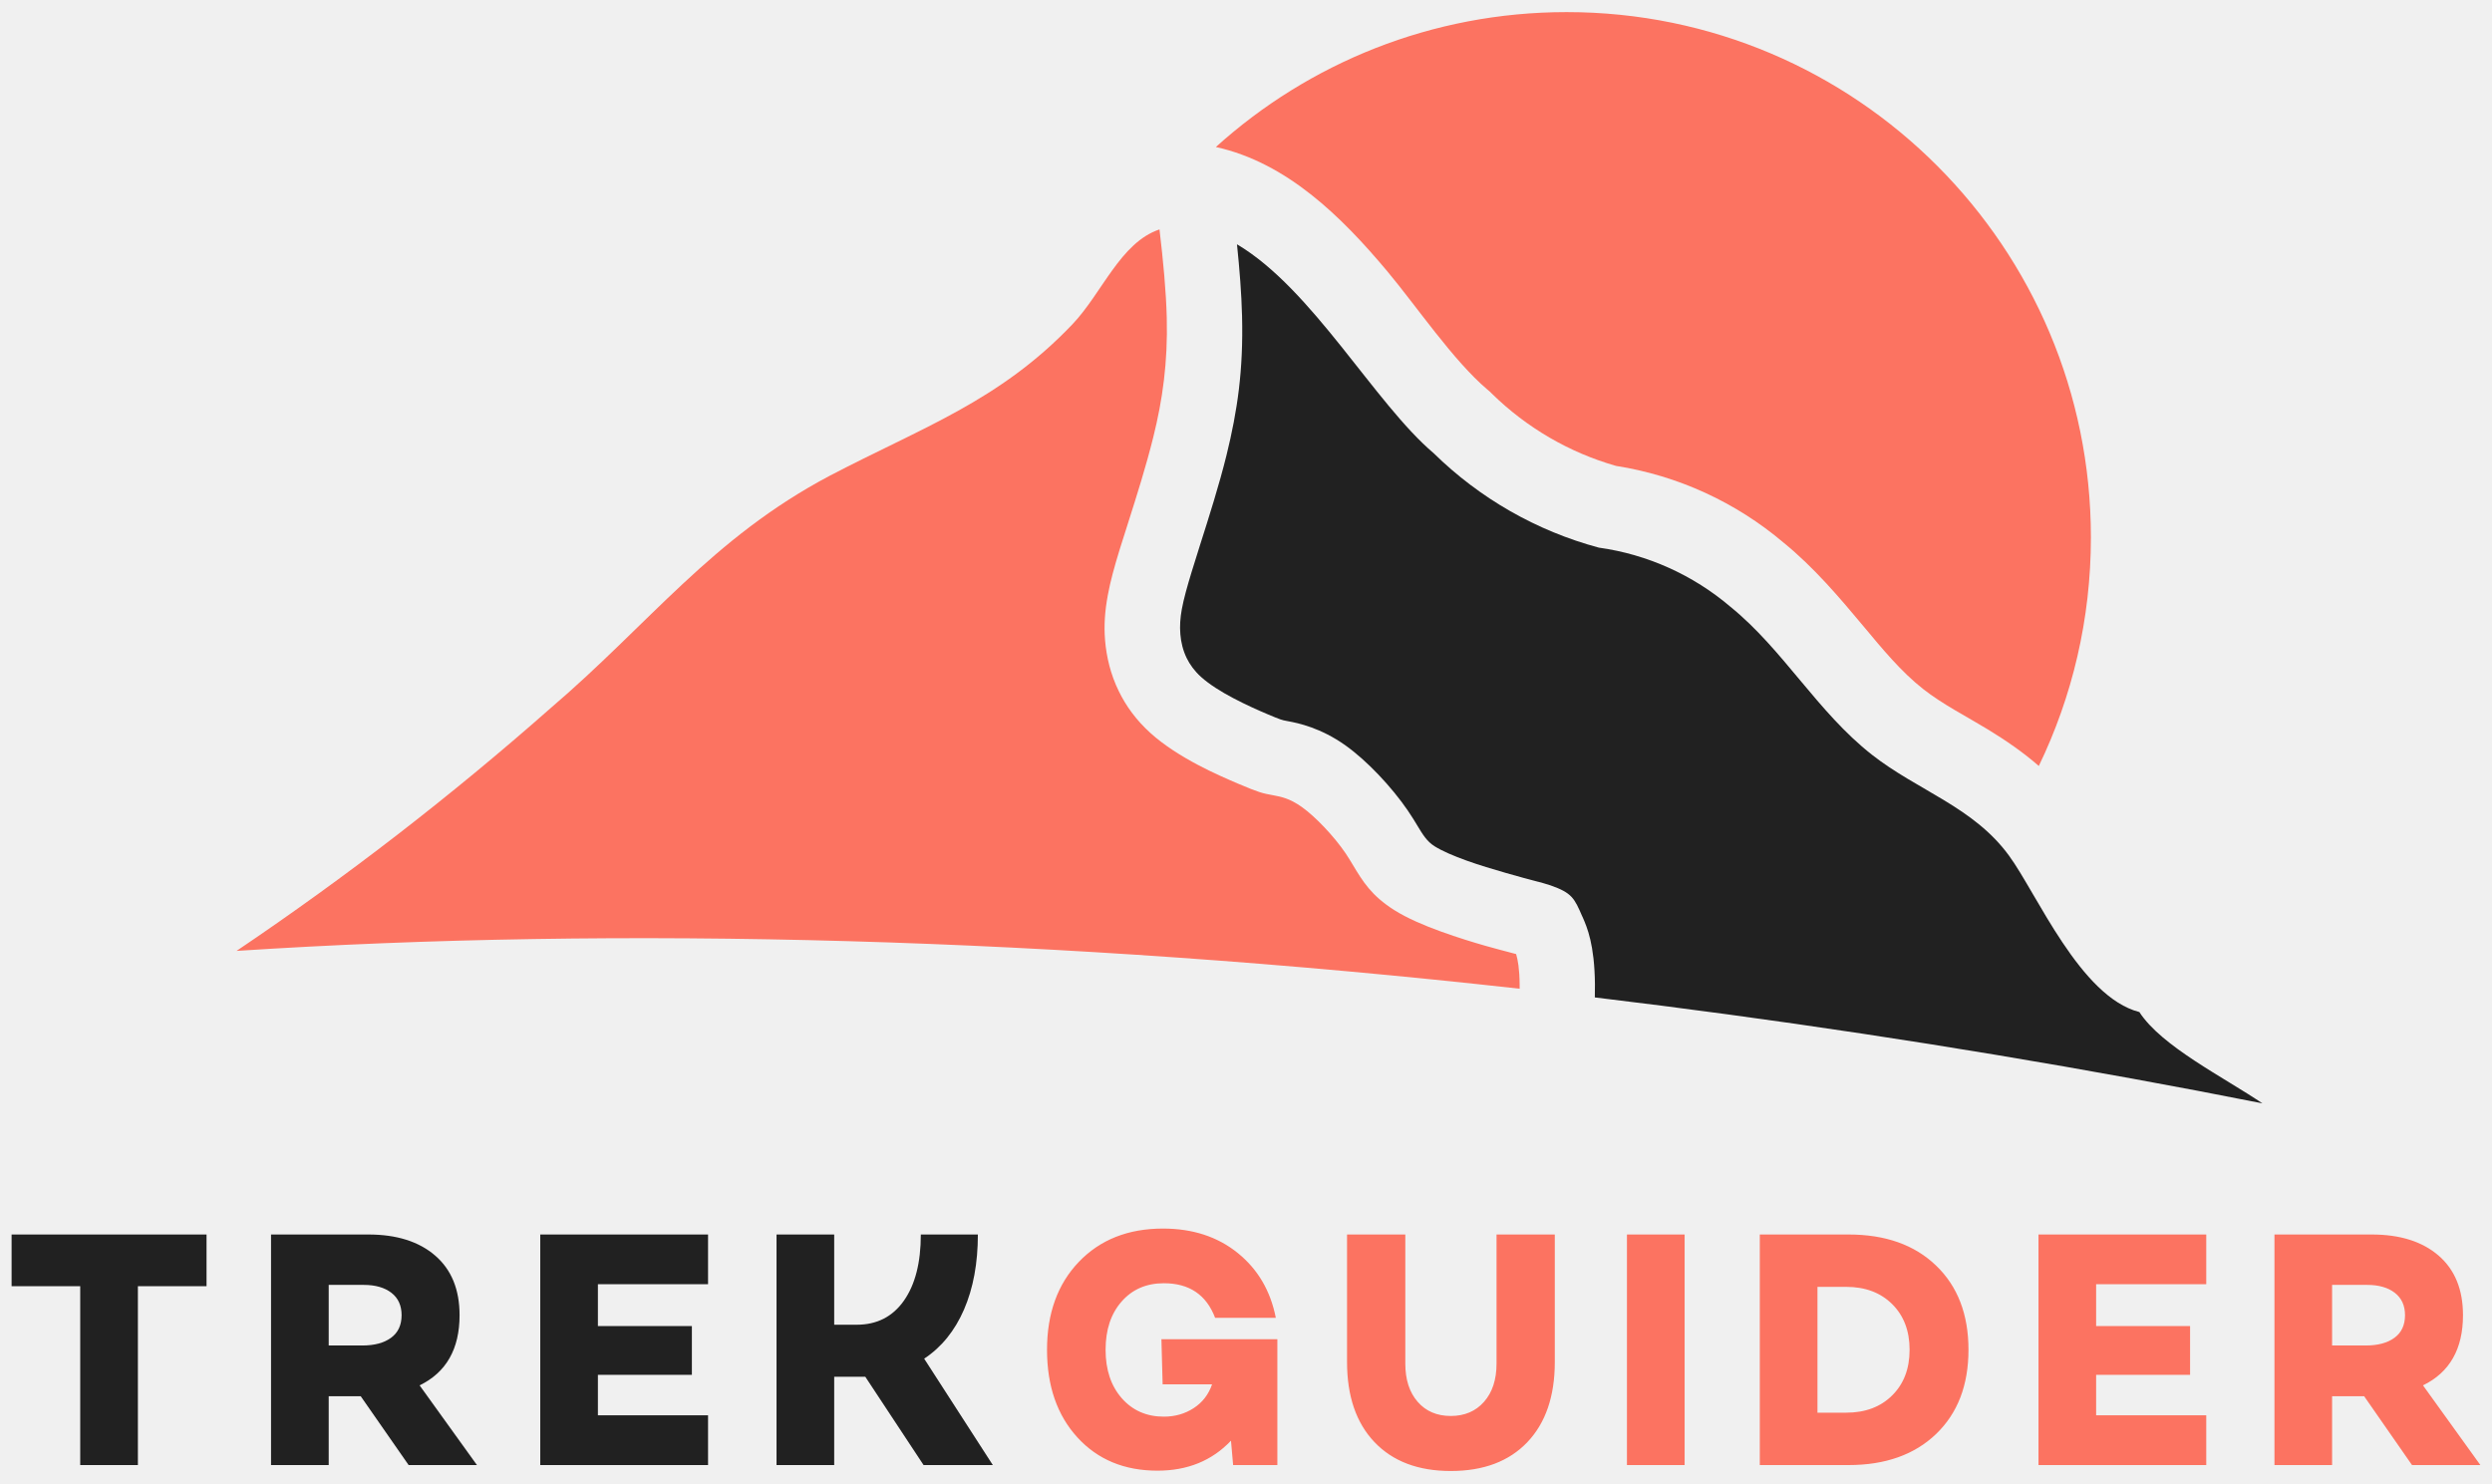
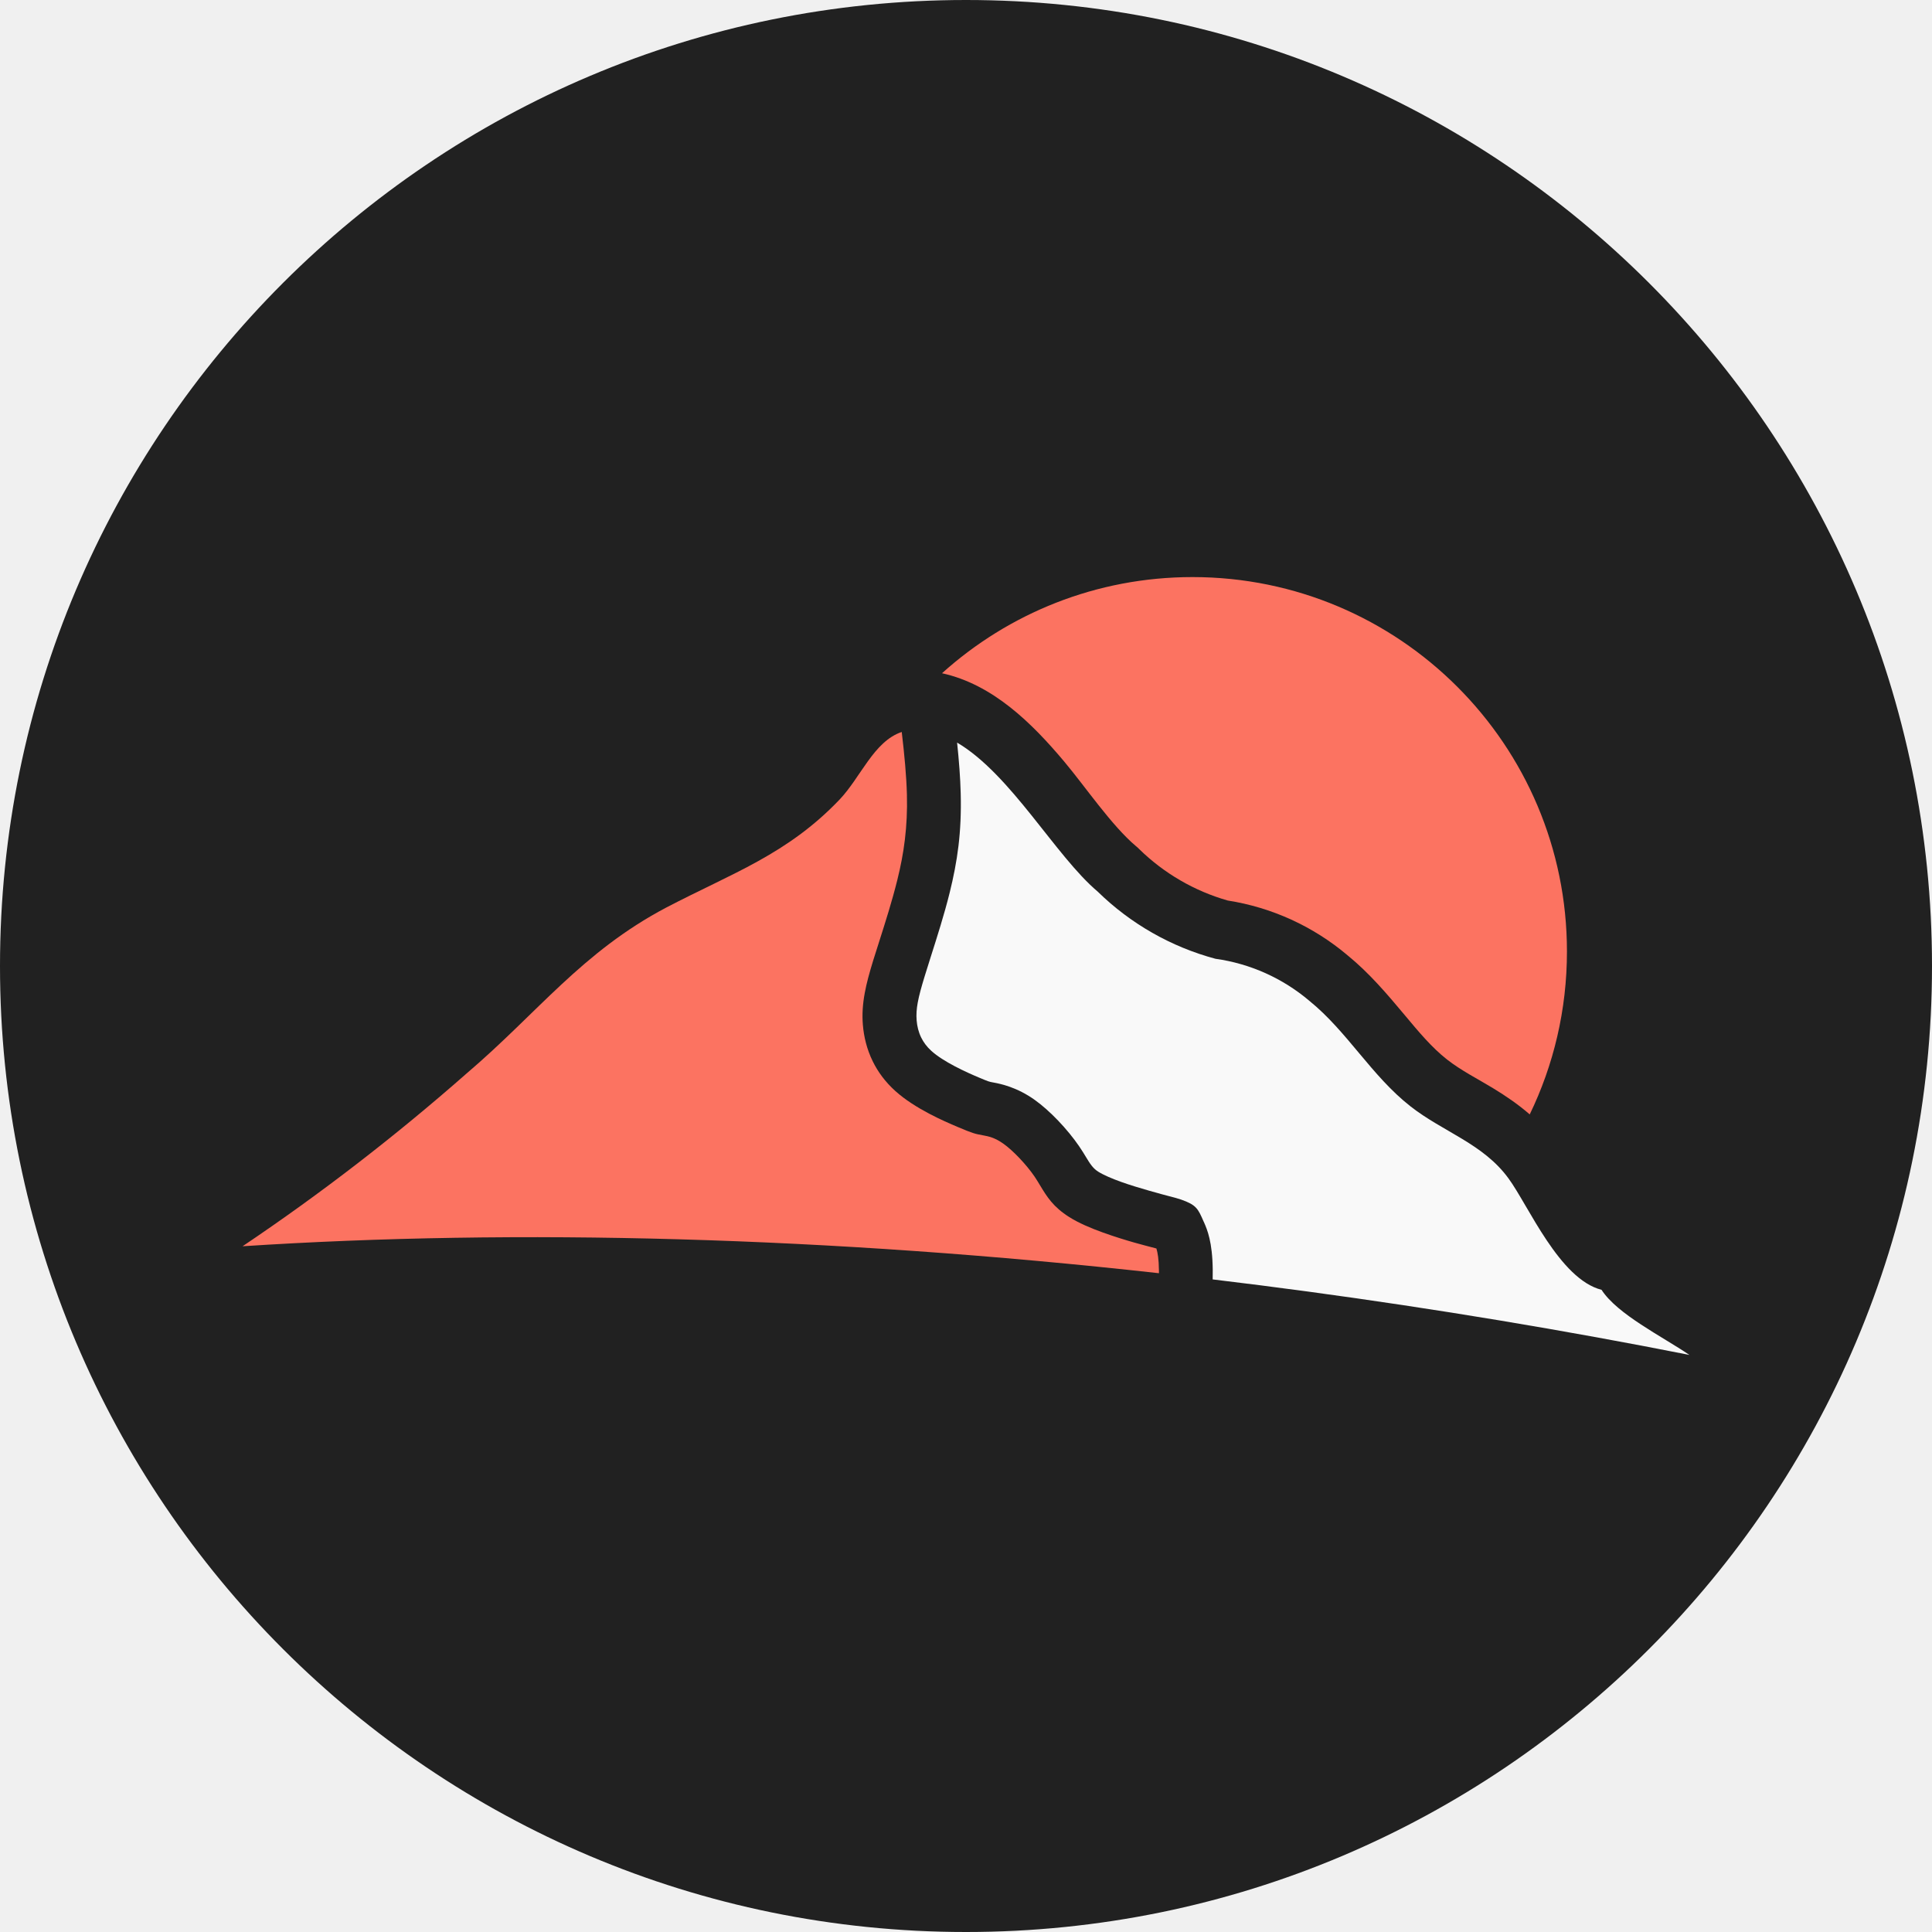
- <svg xmlns="http://www.w3.org/2000/svg" width="84" height="50" viewBox="0 0 84 50" fill="none">
-   <g clip-path="url(#clip0_1534_21774)">
-     <path fill-rule="evenodd" clip-rule="evenodd" d="M39.084 7.734C37.764 8.177 37.15 9.882 36.149 10.933C33.681 13.526 31.074 14.413 27.969 16.039C23.988 18.143 21.898 21.025 18.544 23.887C15.21 26.828 11.67 29.567 7.973 32.058C20.876 31.215 35.656 31.601 51.224 33.333C51.225 33.287 51.225 33.242 51.224 33.198C51.219 32.657 51.162 32.353 51.105 32.164L51.054 32.151C50.764 32.075 50.374 31.973 50.066 31.885C49.664 31.77 49.144 31.612 48.569 31.404C47.993 31.196 47.427 30.953 46.999 30.683C46.227 30.194 45.943 29.724 45.604 29.162C45.52 29.023 45.432 28.876 45.352 28.76C45.163 28.483 44.907 28.169 44.627 27.875C44.376 27.612 44.116 27.374 43.884 27.208C43.675 27.06 43.494 26.971 43.343 26.917C43.194 26.864 43.05 26.835 42.948 26.817L42.907 26.809C42.551 26.743 42.454 26.726 41.729 26.418C41.385 26.271 40.881 26.053 40.383 25.789C39.827 25.495 39.246 25.134 38.782 24.715C38.301 24.281 37.954 23.8 37.712 23.302C37.434 22.733 37.296 22.145 37.249 21.581C37.209 21.084 37.243 20.604 37.34 20.076C37.426 19.604 37.562 19.112 37.739 18.534C37.78 18.399 37.904 18.012 38.034 17.602C38.311 16.731 38.628 15.733 38.876 14.733C39.032 14.103 39.154 13.482 39.233 12.819C39.313 12.152 39.348 11.463 39.329 10.708C39.306 9.82 39.211 8.805 39.084 7.734Z" fill="#FC7361" />
-     <path fill-rule="evenodd" clip-rule="evenodd" d="M76.261 37.198C74.962 36.318 72.861 35.277 72.113 34.119C70.122 33.61 68.659 30.13 67.724 28.853C66.53 27.208 64.649 26.66 63.097 25.443C61.256 23.997 60.111 21.902 58.33 20.457C57.07 19.384 55.53 18.69 53.892 18.462C51.797 17.9 49.877 16.801 48.328 15.281C46.337 13.597 44.24 9.74 41.696 8.236C41.784 9.08 41.847 9.892 41.867 10.648C41.89 11.562 41.851 12.367 41.761 13.119C41.67 13.876 41.527 14.6 41.344 15.342C41.093 16.357 40.751 17.432 40.452 18.37C40.374 18.614 40.3 18.847 40.167 19.282C40.016 19.778 39.902 20.185 39.837 20.536C39.783 20.832 39.764 21.102 39.787 21.381C39.809 21.648 39.873 21.923 40 22.185C40.108 22.406 40.264 22.622 40.483 22.82C40.772 23.081 41.172 23.326 41.566 23.534C42.018 23.773 42.432 23.953 42.713 24.073C43.179 24.27 43.218 24.277 43.364 24.304L43.405 24.312C43.589 24.346 43.854 24.398 44.198 24.522C44.541 24.646 44.938 24.834 45.356 25.132C45.726 25.397 46.113 25.746 46.468 26.119C46.841 26.511 47.19 26.939 47.452 27.323C47.595 27.533 47.692 27.693 47.783 27.845C47.954 28.129 48.098 28.367 48.352 28.527C48.614 28.693 49.008 28.859 49.424 29.009C49.842 29.161 50.345 29.311 50.761 29.43C51.288 29.581 51.518 29.641 51.69 29.686C51.944 29.752 52.115 29.797 52.263 29.848C52.99 30.104 53.067 30.277 53.337 30.901L53.339 30.9L53.35 30.925V30.93L53.352 30.936L53.354 30.935C53.498 31.267 53.748 31.844 53.762 33.178C53.763 33.319 53.762 33.468 53.758 33.626C59.709 34.34 65.764 35.25 71.866 36.362C73.345 36.631 74.809 36.91 76.261 37.198Z" fill="#212121" />
-     <path fill-rule="evenodd" clip-rule="evenodd" d="M52.808 0.408C62.568 0.408 70.48 8.337 70.48 18.117C70.48 20.879 69.849 23.493 68.724 25.823C68.197 25.363 67.62 24.965 66.999 24.587C66.286 24.152 65.481 23.745 64.826 23.23C64.084 22.648 63.444 21.869 62.842 21.147C61.989 20.126 61.154 19.138 60.12 18.294C58.51 16.93 56.553 16.033 54.472 15.707C52.9 15.259 51.459 14.419 50.29 13.273L50.216 13.2L50.137 13.133C48.992 12.165 47.75 10.326 46.755 9.137C45.225 7.312 43.383 5.485 40.984 4.956C44.116 2.129 48.261 0.408 52.808 0.408Z" fill="#FC7361" />
-     <path d="M6.962 41.619V43.362H4.648V49.392H2.704V43.362H0.391V41.619H6.962ZM16.077 49.392H13.774L12.159 47.071H11.08V49.392H9.136V41.619H12.417C13.37 41.619 14.12 41.856 14.668 42.329C15.217 42.803 15.491 43.473 15.491 44.339C15.491 45.479 15.042 46.268 14.144 46.705L16.077 49.392ZM11.08 43.318V45.361H12.211C12.622 45.361 12.946 45.274 13.183 45.1C13.419 44.926 13.537 44.672 13.537 44.339C13.537 44.014 13.423 43.762 13.193 43.584C12.963 43.407 12.653 43.318 12.262 43.318L11.08 43.318ZM23.867 43.295H20.154V44.706H23.322V46.349H20.154V47.715H23.867V49.392H18.211V41.619H23.867V43.295ZM33.466 49.392H31.132L29.168 46.416H28.962H28.119V49.392H26.175V41.619H28.119V44.661H28.88C29.558 44.661 30.088 44.391 30.468 43.851C30.849 43.31 31.039 42.566 31.039 41.619H32.962C32.962 42.588 32.806 43.432 32.494 44.151C32.182 44.869 31.735 45.42 31.152 45.805L33.466 49.392Z" fill="#212121" />
-     <path d="M39.016 49.581C37.898 49.581 36.998 49.207 36.316 48.459C35.634 47.711 35.293 46.727 35.293 45.505C35.293 44.276 35.651 43.288 36.367 42.54C37.084 41.793 38.028 41.419 39.2 41.419C40.201 41.419 41.041 41.693 41.72 42.241C42.398 42.788 42.827 43.518 43.005 44.428H40.959C40.664 43.651 40.088 43.262 39.231 43.262C38.642 43.262 38.167 43.468 37.807 43.879C37.447 44.289 37.267 44.832 37.267 45.505C37.267 46.179 37.449 46.723 37.812 47.138C38.176 47.552 38.649 47.76 39.231 47.76C39.608 47.76 39.944 47.663 40.239 47.471C40.534 47.278 40.739 47.012 40.856 46.671H39.19L39.149 45.15H43.057V49.392H41.566L41.494 48.57C40.856 49.244 40.03 49.581 39.016 49.581ZM48.903 49.592C47.806 49.592 46.949 49.268 46.332 48.62C45.715 47.972 45.406 47.071 45.406 45.916V41.619H47.37V45.972C47.37 46.512 47.509 46.941 47.787 47.26C48.064 47.578 48.436 47.737 48.903 47.737C49.369 47.737 49.742 47.578 50.023 47.26C50.304 46.941 50.445 46.512 50.445 45.972V41.619H52.409V45.916C52.409 47.071 52.1 47.972 51.484 48.62C50.867 49.268 50.006 49.592 48.903 49.592ZM54.841 49.392V41.619H56.785V49.392H54.841ZM59.319 49.392V41.619H62.312C63.552 41.619 64.536 41.968 65.263 42.668C65.99 43.368 66.353 44.313 66.353 45.505C66.353 46.697 65.99 47.643 65.263 48.343C64.536 49.042 63.552 49.392 62.312 49.392L59.319 49.392ZM61.263 47.626H62.229C62.874 47.626 63.391 47.432 63.782 47.043C64.173 46.655 64.368 46.142 64.368 45.505C64.368 44.869 64.173 44.356 63.782 43.967C63.391 43.579 62.874 43.384 62.229 43.384H61.263V47.626ZM74.368 43.295H70.656V44.706H73.823V46.349H70.656V47.715H74.368V49.392H68.713V41.619H74.368V43.295ZM83.608 49.392H81.304L79.69 47.071H78.61V49.392H76.667V41.619H79.947C80.9 41.619 81.65 41.856 82.199 42.329C82.747 42.803 83.022 43.473 83.022 44.339C83.022 45.479 82.573 46.268 81.674 46.705L83.608 49.392ZM78.61 43.318V45.361H79.741C80.153 45.361 80.477 45.274 80.713 45.1C80.95 44.926 81.068 44.672 81.068 44.339C81.068 44.014 80.953 43.762 80.723 43.584C80.494 43.407 80.183 43.318 79.793 43.318L78.61 43.318Z" fill="#FC7361" />
+ <svg xmlns="http://www.w3.org/2000/svg" xml:space="preserve" width="500px" height="500px" style="shape-rendering:geometricPrecision; text-rendering:geometricPrecision; image-rendering:optimizeQuality; fill-rule:evenodd; clip-rule:evenodd" viewBox="0 0 506.598 506.598">
+   <defs>
+     <style type="text/css">
+    
+     .fil0 {fill:#212121}
+     .fil2 {fill:#F9F9F9}
+     .fil1 {fill:#FC7361}
+    
+   </style>
+   </defs>
+   <g id="Слой_x0020_1">
+     <path class="fil0" d="M253.299 0c139.869,0 253.299,113.43 253.299,253.299 0,139.869 -113.43,253.299 -253.299,253.299 -139.869,0 -253.299,-113.43 -253.299,-253.299 0,-139.869 113.43,-253.299 253.299,-253.299z" />
+     <g id="_128601688">
+       <path id="_128601904" class="fil1" d="M236.447 191.935c-7.338,2.454 -10.749,11.905 -16.308,17.732 -13.712,14.374 -28.196,19.296 -45.446,28.308 -22.113,11.665 -33.725,27.644 -52.357,43.512 -18.523,16.304 -38.189,31.489 -58.731,45.299 71.687,-4.673 153.796,-2.535 240.286,7.069 0.001,-0.257 0.001,-0.506 -0.002,-0.75 -0.029,-2.999 -0.343,-4.681 -0.662,-5.733l-0.282 -0.074c-1.614,-0.42 -3.778,-0.984 -5.492,-1.473 -2.227,-0.636 -5.121,-1.512 -8.312,-2.663 -3.202,-1.154 -6.349,-2.503 -8.724,-4.002 -4.292,-2.708 -5.868,-5.315 -7.751,-8.431 -0.466,-0.77 -0.957,-1.583 -1.396,-2.226 -1.051,-1.538 -2.478,-3.281 -4.03,-4.906 -1.396,-1.461 -2.842,-2.782 -4.131,-3.699 -1.157,-0.823 -2.166,-1.314 -3.001,-1.612 -0.828,-0.298 -1.629,-0.454 -2.195,-0.559l-0.226 -0.041c-1.982,-0.366 -2.518,-0.463 -6.546,-2.171 -1.915,-0.81 -4.712,-2.022 -7.478,-3.483 -3.089,-1.631 -6.319,-3.632 -8.897,-5.956 -2.67,-2.406 -4.596,-5.071 -5.945,-7.832 -1.542,-3.157 -2.31,-6.414 -2.567,-9.543 -0.227,-2.752 -0.038,-5.414 0.501,-8.341 0.482,-2.622 1.236,-5.347 2.221,-8.552 0.228,-0.746 0.912,-2.891 1.638,-5.167 1.539,-4.828 3.301,-10.36 4.676,-15.904 0.866,-3.491 1.547,-6.938 1.986,-10.61 0.442,-3.699 0.638,-7.52 0.531,-11.707 -0.125,-4.924 -0.653,-10.549 -1.358,-16.484z" />
+       <path id="_128600392" class="fil2" d="M442.991 355.28c-7.216,-4.881 -18.89,-10.649 -23.044,-17.07 -11.059,-2.819 -19.185,-22.116 -24.382,-29.193 -6.633,-9.121 -17.084,-12.162 -25.708,-18.908 -10.228,-8.015 -16.587,-19.627 -26.483,-27.642 -6.997,-5.946 -15.556,-9.796 -24.655,-11.059 -11.638,-3.114 -22.304,-9.209 -30.909,-17.636 -11.059,-9.332 -22.709,-30.715 -36.843,-39.053 0.489,4.676 0.84,9.176 0.946,13.37 0.129,5.067 -0.087,9.53 -0.586,13.699 -0.504,4.199 -1.298,8.211 -2.319,12.325 -1.396,5.625 -3.294,11.587 -4.954,16.79 -0.43,1.35 -0.842,2.641 -1.583,5.054 -0.842,2.749 -1.475,5.005 -1.831,6.95 -0.302,1.641 -0.408,3.136 -0.281,4.687 0.122,1.482 0.478,3.006 1.185,4.455 0.6,1.228 1.468,2.423 2.682,3.519 1.609,1.448 3.831,2.807 6.019,3.962 2.509,1.325 4.812,2.325 6.372,2.985 2.584,1.096 2.804,1.136 3.613,1.285l0.227 0.043c1.025,0.189 2.495,0.477 4.409,1.164 1.906,0.688 4.111,1.732 6.431,3.384 2.056,1.466 4.205,3.404 6.177,5.47 2.077,2.174 4.013,4.546 5.469,6.676 0.794,1.164 1.332,2.051 1.838,2.891 0.951,1.574 1.749,2.893 3.16,3.783 1.458,0.919 3.646,1.838 5.956,2.672 2.321,0.84 5.119,1.674 7.427,2.334 2.929,0.837 4.205,1.168 5.16,1.417 1.411,0.367 2.365,0.615 3.186,0.902 4.04,1.415 4.464,2.375 5.966,5.838l0.009 -0.005 0.062 0.137 0 0.026 0.012 0.033 0.011 -0.005c0.801,1.84 2.193,5.041 2.267,12.438 0.007,0.778 0,1.609 -0.02,2.481 33.058,3.96 66.701,9.003 100.6,15.168 8.216,1.493 16.35,3.042 24.415,4.635z" />
+       <path id="_128602120" class="fil1" d="M312.696 151.318c54.223,0 98.18,43.957 98.18,98.18 0,15.31 -3.507,29.801 -9.76,42.718 -2.925,-2.547 -6.13,-4.757 -9.579,-6.853 -3.965,-2.41 -8.434,-4.668 -12.076,-7.52 -4.123,-3.229 -7.674,-7.547 -11.022,-11.55 -4.737,-5.661 -9.374,-11.138 -15.118,-15.819 -8.948,-7.559 -19.817,-12.532 -31.381,-14.341 -8.734,-2.482 -16.741,-7.139 -23.231,-13.494l-0.411 -0.403 -0.441 -0.372c-6.36,-5.366 -13.258,-15.564 -18.79,-22.154 -8.497,-10.116 -18.733,-20.248 -32.056,-23.177 17.398,-15.672 40.427,-25.215 65.685,-25.215z" />
+     </g>
  </g>
-   <defs>
-     <clipPath id="clip0_1534_21774">
-       <rect width="84" height="50" fill="white" />
-     </clipPath>
-   </defs>
</svg>
